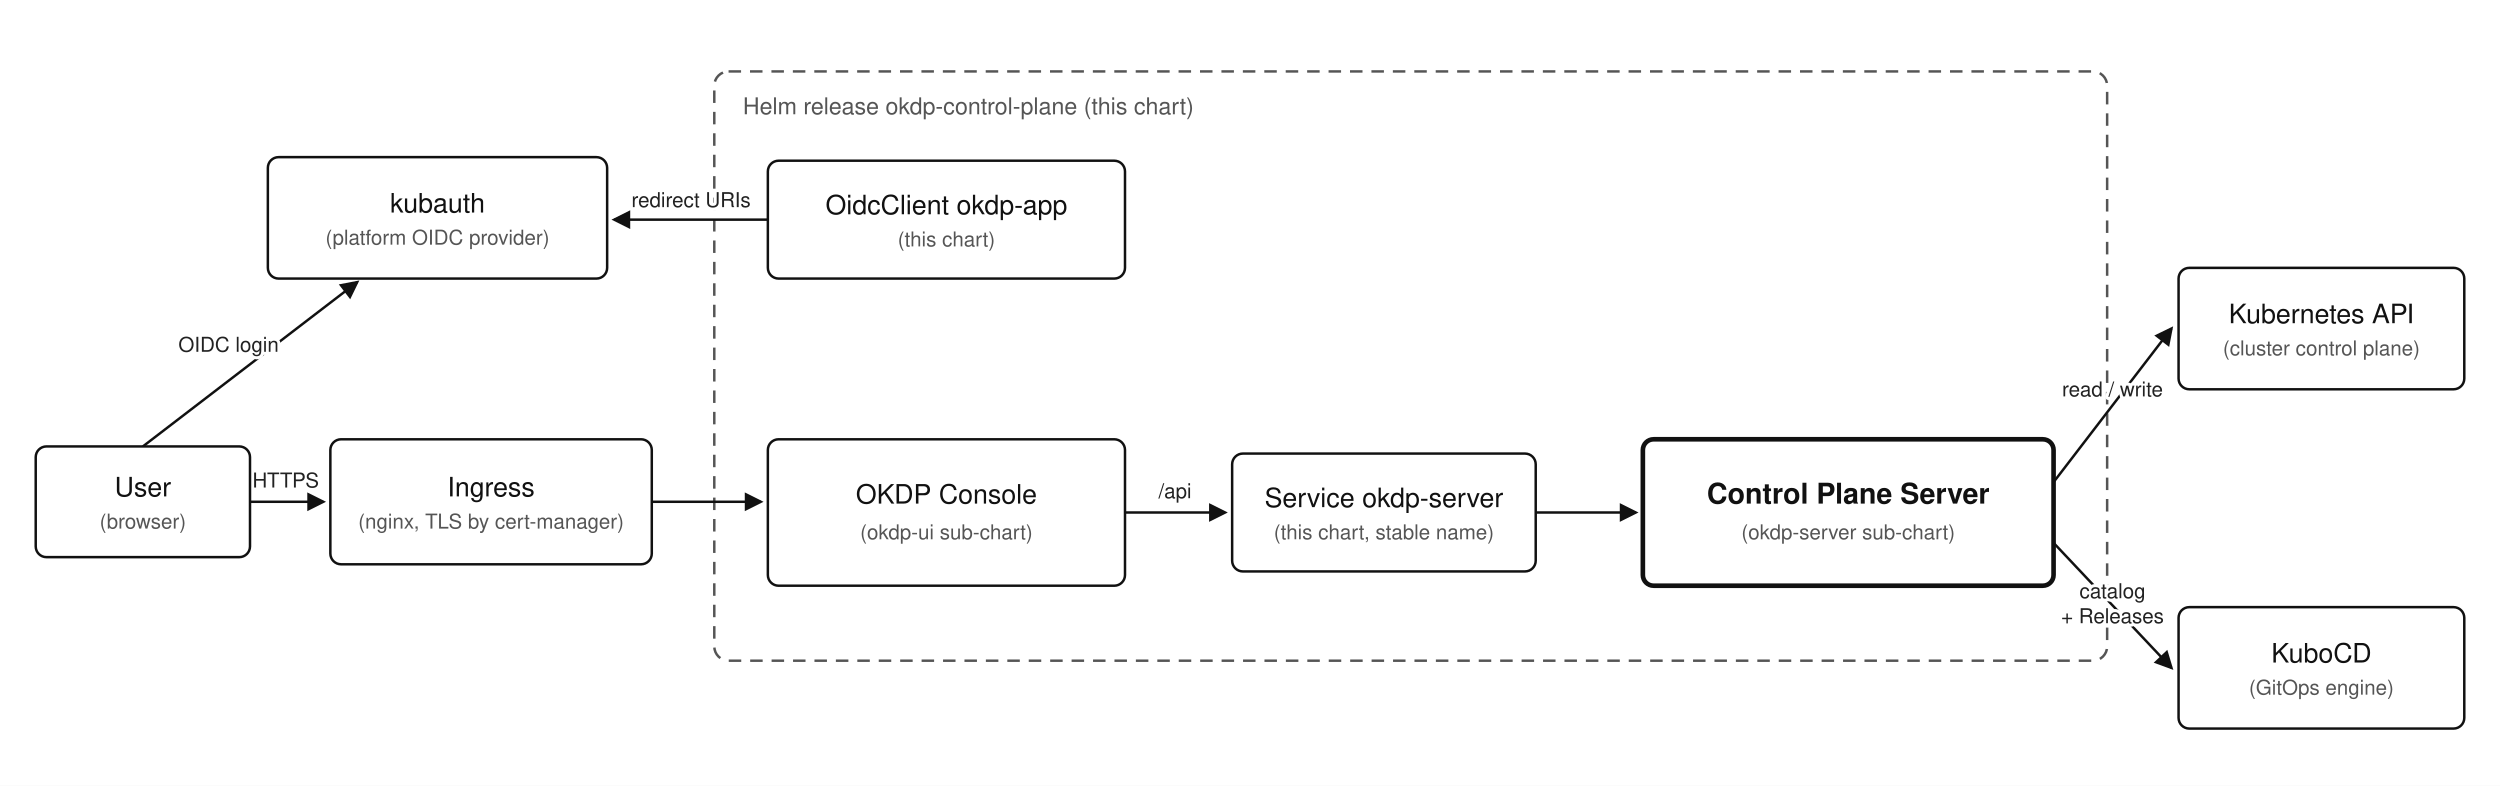
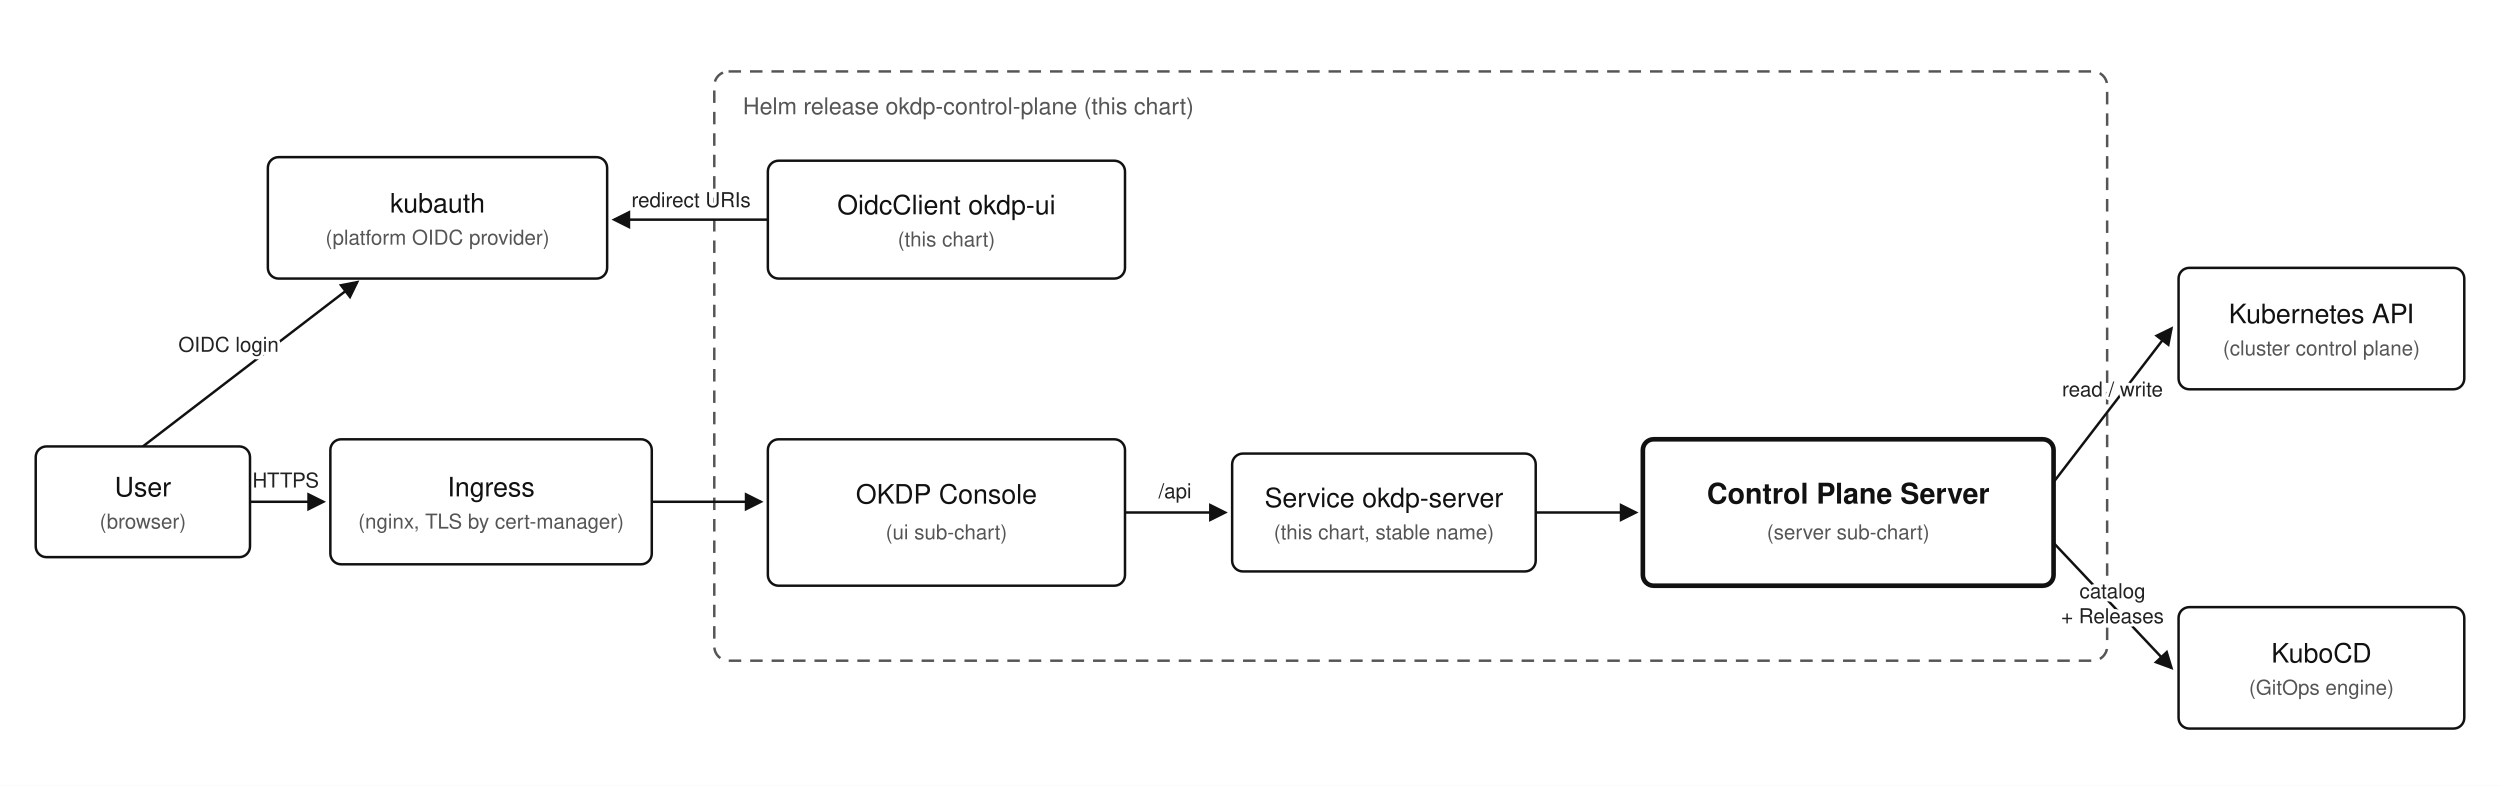
<svg xmlns="http://www.w3.org/2000/svg" viewBox="0 0 1400 440" width="1400" height="440" font-family="Helvetica, Arial, sans-serif">
  <defs>
    <marker id="ah" viewBox="0 0 10 10" refX="8.5" refY="5" markerWidth="7.5" markerHeight="7.5" orient="auto-start-reverse">
      <path d="M0,0 L10,5 L0,10 z" fill="#111111" />
    </marker>
  </defs>
  <rect x="0" y="0" width="1400" height="440" fill="#ffffff" />
  <rect x="400" y="40" width="780" height="330" rx="8" fill="none" stroke="#555555" stroke-width="1.4" stroke-dasharray="7,5" />
  <text x="416" y="64" font-size="13" fill="#555555">Helm release okdp-control-plane (this chart)</text>
  <g fill="none" stroke="#111111" stroke-width="1.4" marker-end="url(#ah)">
    <line x1="140" y1="281" x2="181" y2="281" />
    <line x1="365" y1="281" x2="426" y2="281" />
    <line x1="630" y1="287" x2="686" y2="287" />
    <line x1="860" y1="287" x2="916" y2="287" />
    <line x1="1150" y1="270" x2="1216" y2="184" />
    <line x1="1150" y1="304" x2="1216" y2="374" />
    <line x1="430" y1="123" x2="344" y2="123" />
    <line x1="80" y1="250" x2="200" y2="158" />
  </g>
  <g font-size="11.5" fill="#222222" text-anchor="middle" paint-order="stroke" stroke="#ffffff" stroke-width="3.5" stroke-linejoin="round">
    <text x="160" y="273">HTTPS</text>
    <text x="658" y="279">/api</text>
    <text x="1183" y="222">read / write</text>
    <text x="1183" y="335">catalog</text>
    <text x="1183" y="349">+ Releases</text>
    <text x="387" y="116">redirect URIs</text>
    <text x="128" y="197">OIDC login</text>
  </g>
  <g fill="#ffffff" stroke="#111111">
    <rect x="20" y="250" width="120" height="62" rx="6" stroke-width="1.4" />
    <rect x="185" y="246" width="180" height="70" rx="6" stroke-width="1.4" />
    <rect x="150" y="88" width="190" height="68" rx="6" stroke-width="1.4" />
    <rect x="430" y="90" width="200" height="66" rx="6" stroke-width="1.4" />
    <rect x="430" y="246" width="200" height="82" rx="6" stroke-width="1.4" />
    <rect x="690" y="254" width="170" height="66" rx="6" stroke-width="1.4" />
    <rect x="920" y="246" width="230" height="82" rx="6" stroke-width="2.6" />
    <rect x="1220" y="150" width="160" height="68" rx="6" stroke-width="1.4" />
    <rect x="1220" y="340" width="160" height="68" rx="6" stroke-width="1.4" />
  </g>
  <g font-size="15" fill="#111111" text-anchor="middle">
    <text x="80" y="278">User</text>
    <text x="275" y="278">Ingress</text>
    <text x="245" y="119">kubauth</text>
-     <text x="530" y="120">OidcClient okdp-app</text>
+     <text x="530" y="120">OidcClient okdp-ui</text>
    <text x="530" y="282">OKDP Console</text>
    <text x="775" y="284">Service okdp-server</text>
    <text x="1035" y="282" font-size="16" font-weight="bold">Control Plane Server</text>
    <text x="1300" y="181">Kubernetes API</text>
    <text x="1300" y="371">KuboCD</text>
  </g>
  <g font-size="11.5" fill="#555555" text-anchor="middle">
    <text x="80" y="296">(browser)</text>
    <text x="275" y="296">(nginx, TLS by cert-manager)</text>
    <text x="245" y="137">(platform OIDC provider)</text>
    <text x="530" y="138">(this chart)</text>
-     <text x="530" y="302">(okdp-ui sub-chart)</text>
+     <text x="530" y="302">(ui sub-chart)</text>
    <text x="775" y="302">(this chart, stable name)</text>
-     <text x="1035" y="302">(okdp-server sub-chart)</text>
+     <text x="1035" y="302">(server sub-chart)</text>
    <text x="1300" y="199">(cluster control plane)</text>
    <text x="1300" y="389">(GitOps engine)</text>
  </g>
</svg>
